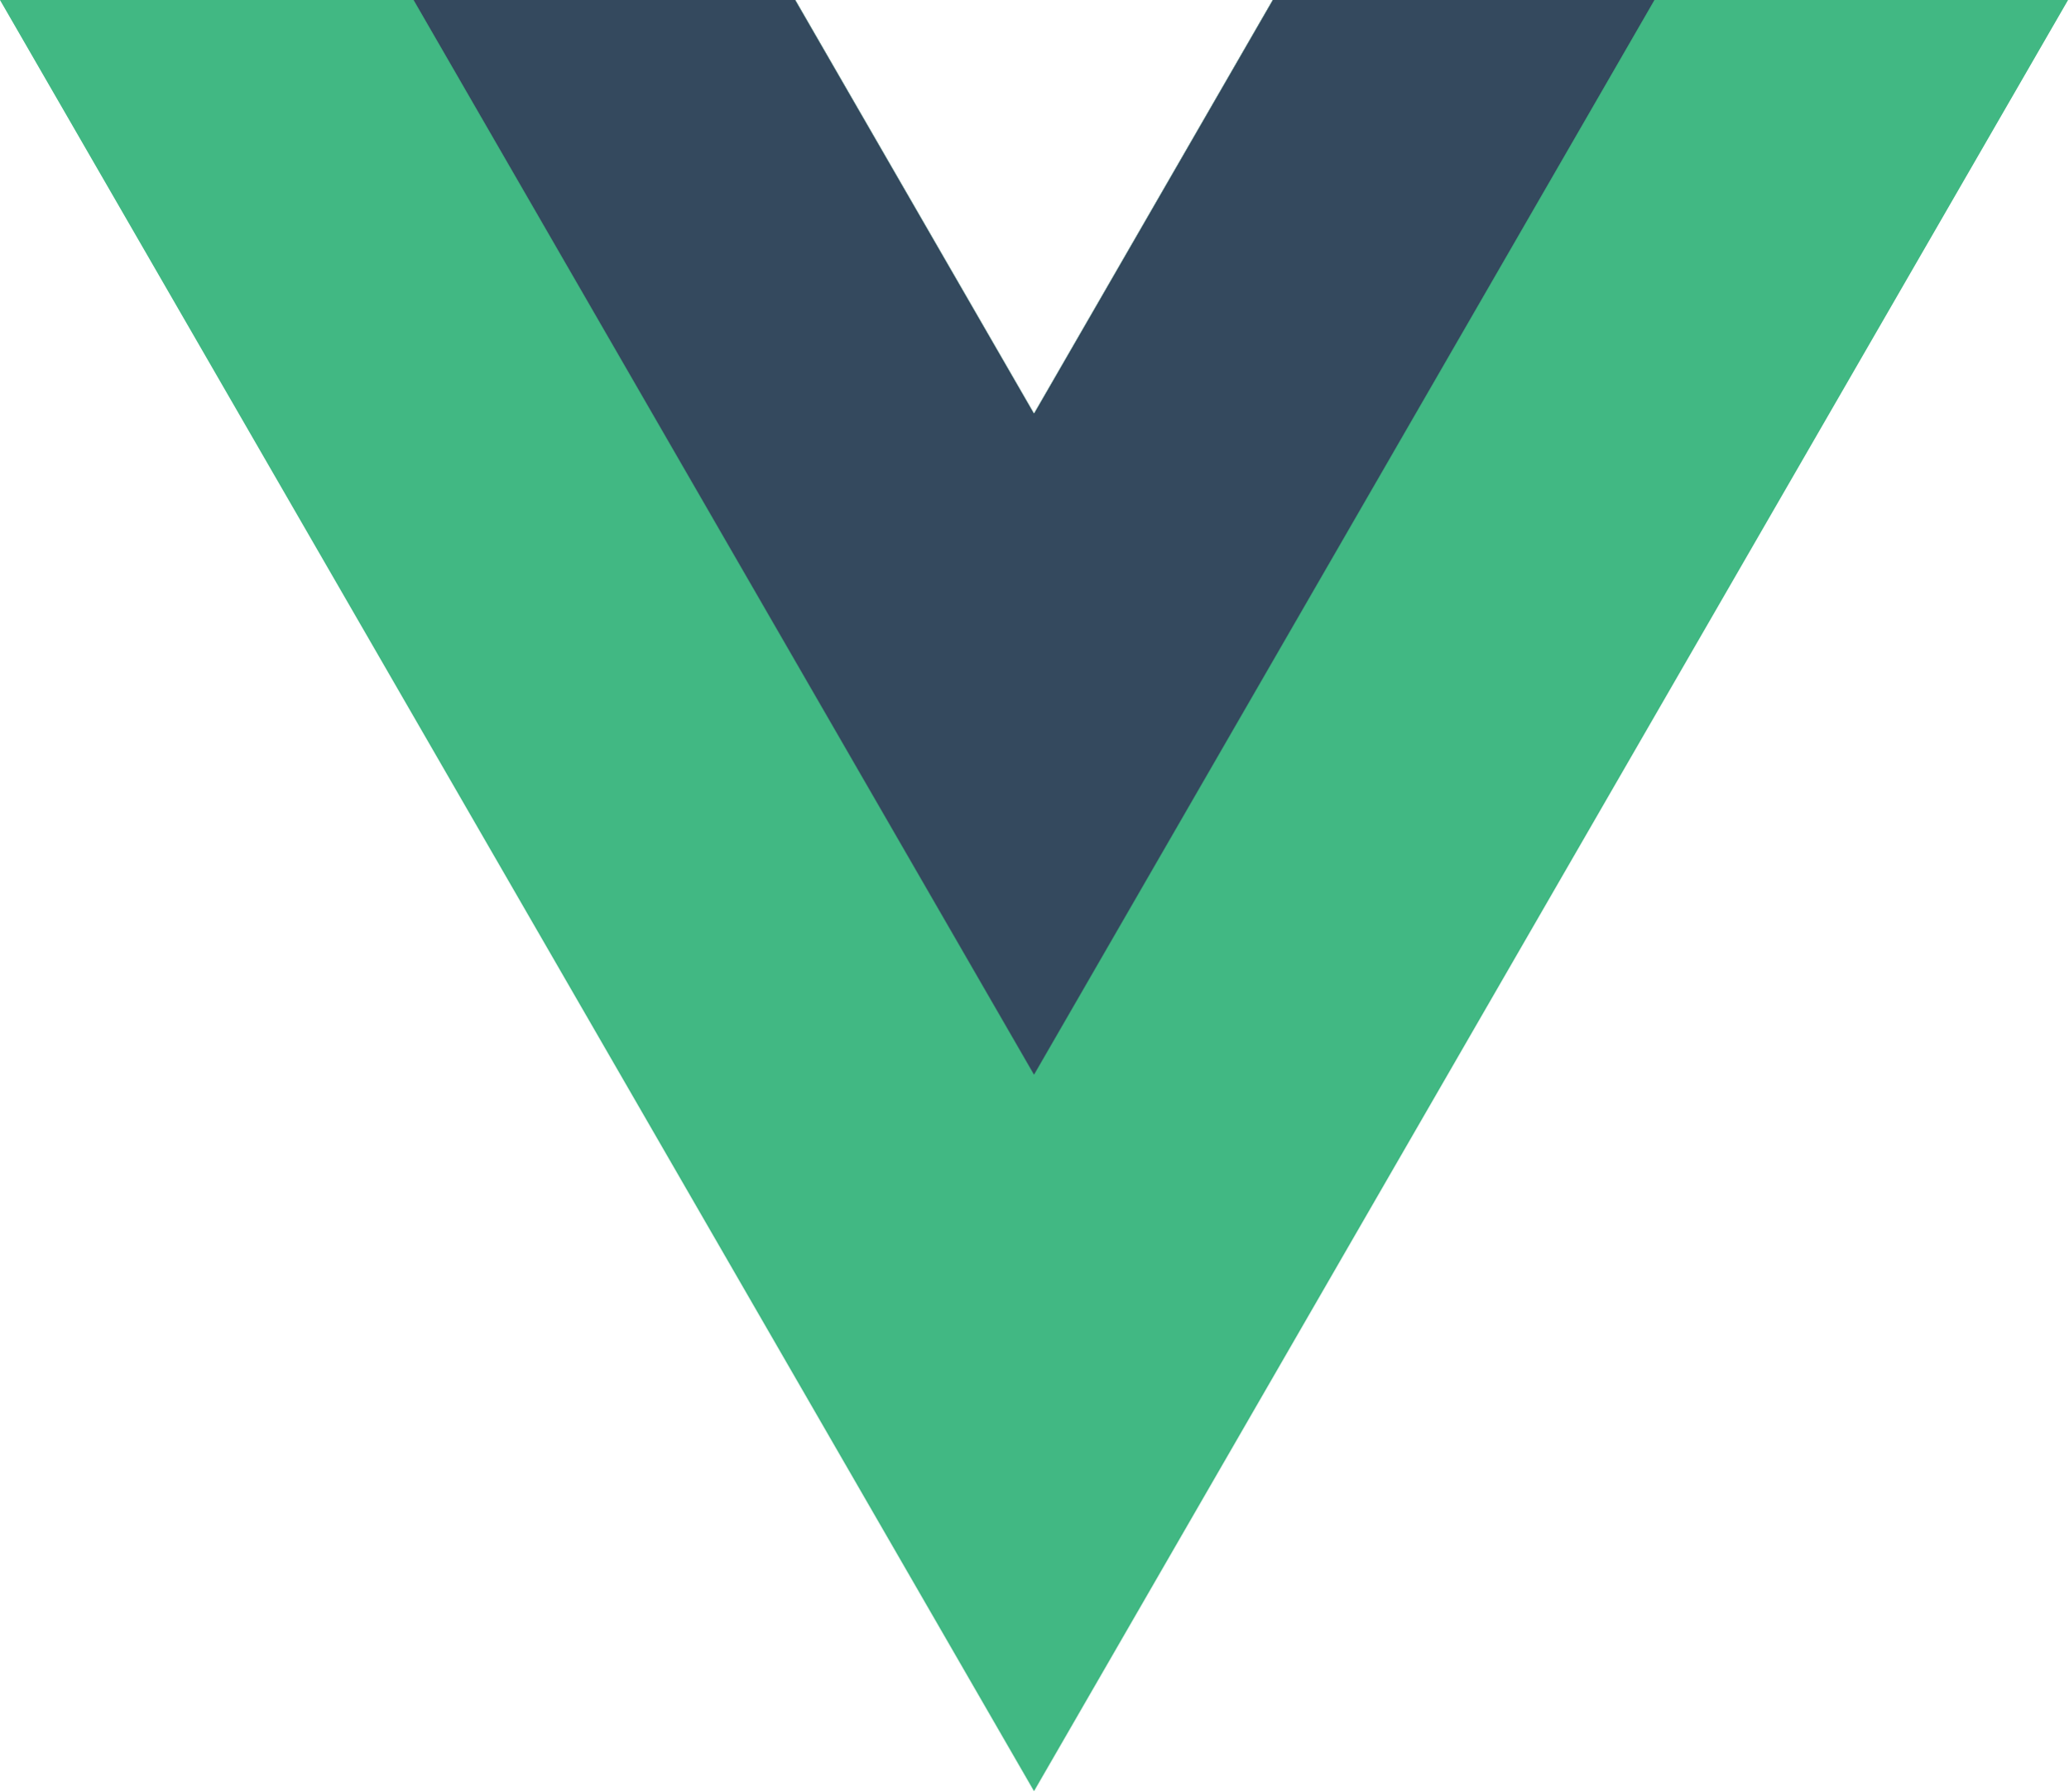
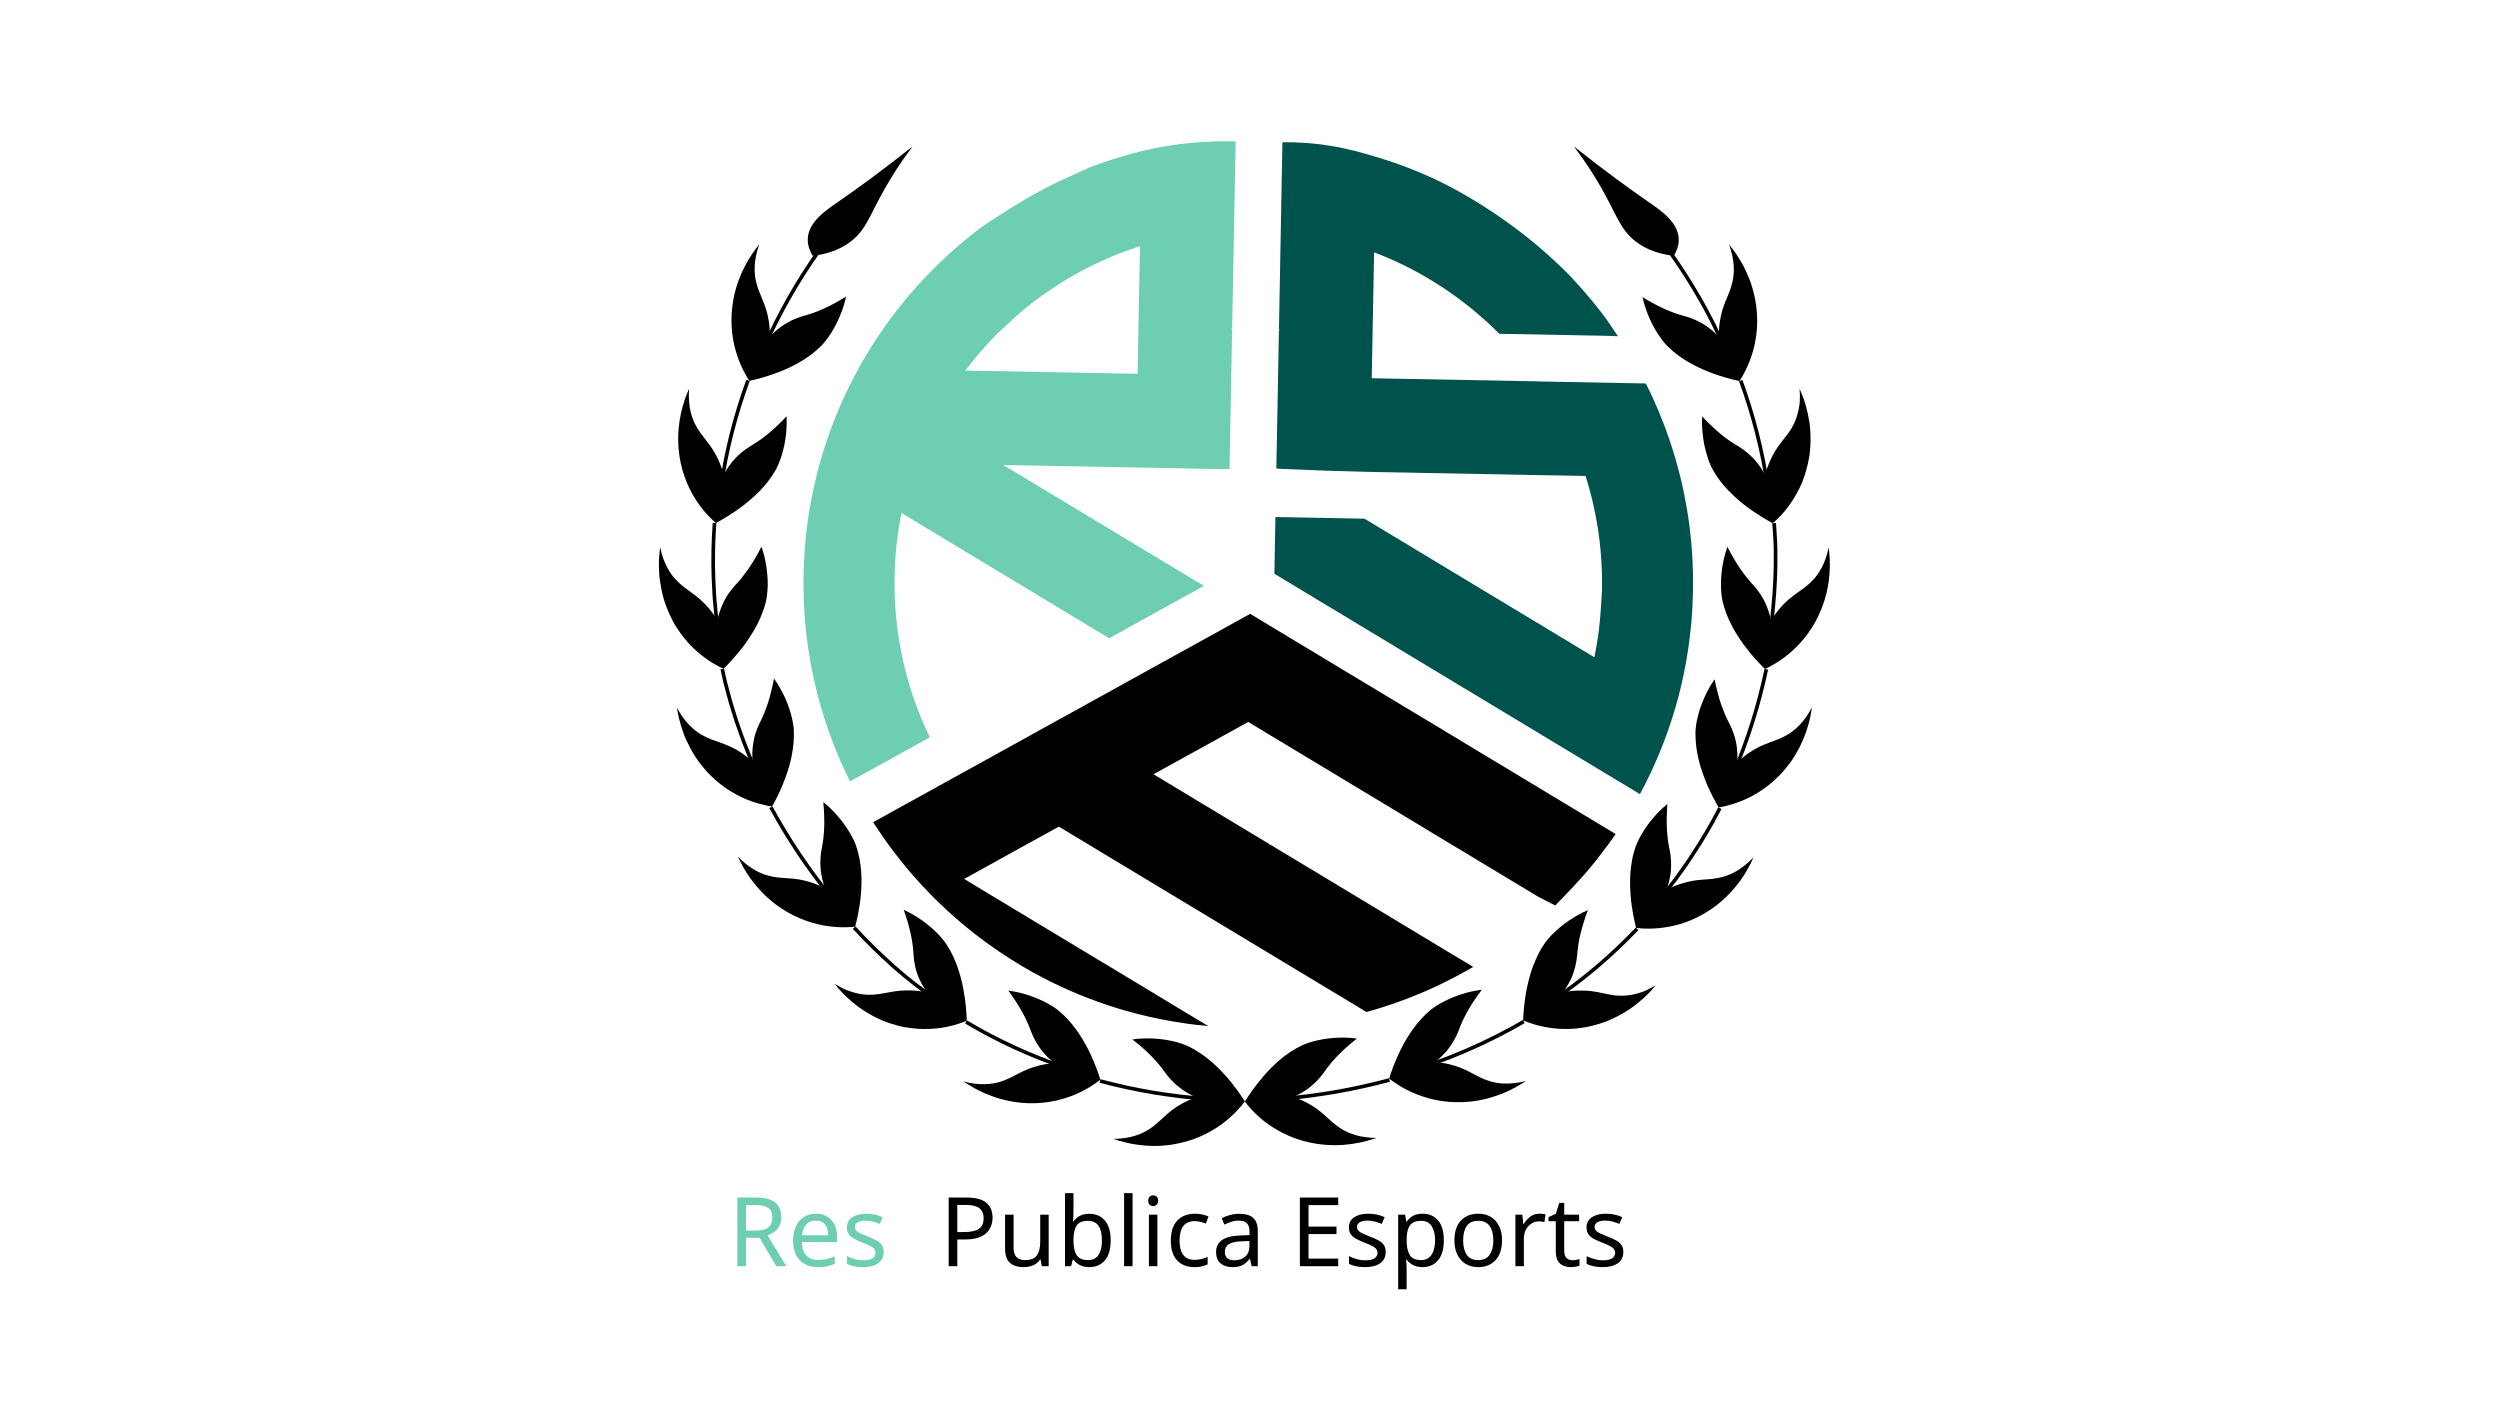
- <svg xmlns="http://www.w3.org/2000/svg" viewBox="0 0 261.76 226.69">
-   <path d="M161.096.001l-30.225 52.351L100.647.001H-.005l130.877 226.688L261.749.001z" fill="#41b883" />
-   <path d="M161.096.001l-30.225 52.351L100.647.001H52.346l78.526 136.01L209.398.001z" fill="#34495e" />
+ <svg xmlns="http://www.w3.org/2000/svg" id="Ebene_35" viewBox="0 0 1920 1080">
+   <defs>
+     <style>.cls-1{fill:none;stroke:#000;stroke-miterlimit:10;stroke-width:2.8px;}.cls-2,.cls-3{fill:#6dceb2;}.cls-4{fill:#00524c;}.cls-4,.cls-3,.cls-5{fill-rule:evenodd;}.cls-6{font-family:Austere, Austere;font-size:73.8px;}</style>
+   </defs>
+   <path class="cls-4" d="M1181.91,292.89l-117.81-2.2-10.61-.21,1.35-71.91c.03-1.67,.06-3.34,.09-5.01l.38-19.77c1.58,.59,3.2,1.21,4.77,1.86,5.18,2.06,10.22,4.28,15.21,6.64,5.33,2.57,10.56,5.25,15.69,8.14,5.14,2.87,10.2,5.88,15.1,9.08,1.9,1.24,3.75,2.47,5.62,3.75,5.07,3.44,10.01,7.07,14.8,10.87,2.52,1.94,5,3.95,7.4,6.03,2.79,2.45,5.57,4.9,8.36,7.35,3.13,2.84,6.2,5.81,9.2,8.85l82.54,1.54c2.87,.11,5.74,.21,8.6,.32-2.79-4.13-5.59-8.25-8.38-12.38-.99-1.36-2.46-3.36-4.28-5.73-4.89-6.36-10.01-12.56-15.32-18.57-2.81-3.17-5.66-6.28-8.54-9.33,0,0,0-.01-.01-.01-46.49-47.82-98.37-72-106.05-75.5-1.41-.64-4.12-1.87-7.61-3.35-7.94-3.39-16.08-6.49-24.35-9.3-3.75-1.25-7.57-2.46-11.4-3.6-9.3-2.75-21.27-6.31-35.81-8.63-9.03-1.44-21.23-2.76-35.94-2.53l-.69,35.98-.57,31.96-.08,4.01-.67,35.96-.3,15.76h.02s-.39,20.2-.39,20.2l.93,.02h.02s-.03,.02-.03,.02l-.93,.51-.39,20.77-.28,14.66c-.04,2.04-.07,4.08-.11,6.11l-.55,29.86c-.23,11.58-.45,23.17-.68,34.75,2.04,.12,4.07,.23,6.11,.35,21.75,.98,43.69,1.72,65.81,2.21,2.03,.05,4.06,.09,6.1,.13l23.78,.43c2.03,.04,4.07,.08,6.1,.13l35.96,.67c2.03,.04,4.05,.08,6.08,.12l23.8,.44c2.03,.04,4.07,.08,6.1,.13l13.45,.26,22.52,.4c2.03,.04,4.05,.08,6.08,.11h.02s15.63,.29,15.63,.29c.39,1.33,.81,2.68,1.18,3.99,.73,2.35,1.4,4.71,2.04,7.09h.02c.56,2.06,1.09,4.11,1.57,6.2,.53,2.05,1,4.16,1.45,6.25,.91,4.16,1.73,8.4,2.45,12.63,.29,1.46,.53,2.89,.74,4.39,.9,5.79,1.61,11.66,2.13,17.58,.28,3.29,.52,6.58,.67,9.91,.08,1.39,.14,2.76,.19,4.16,.1,2.57,.18,5.12,.17,7.68,.03,2.5,.03,5-.03,7.5-.78,16.77-2.06,29.44-2.93,35.25-.18,1.23-.5,3.49-1.32,8-.91,5-1.47,8.58-1.7,8.55,0,0-.02,0-.02-.01l-12.85-7.73-35.55-21.46h-.03s-4.8-2.87-4.8-2.87l-.04-.03h.05s-12.79-7.69-12.79-7.69l-.46-.29-17.53-10.54-8.88-5.37-8.91-5.36-13.04-7.88c-1.59-.95-3.17-1.9-4.76-2.86l-17.76-10.71-17.8-10.73-17.78-10.72-3.53-2.11-28.86-.54-3.55-.07-35.96-.67-.67,35.96-.13,7.63,17.74,10.7h.02s17.8,10.75,17.8,10.75l12.99,7.82c1.59,.96,3.19,1.91,4.78,2.87h.02s17.78,10.73,17.78,10.73l17.76,10.71h.02s17.8,10.75,17.8,10.75l3.39,2.06,.26,.16,14.11,8.49,17.8,10.73,17.76,10.71h.03s11.67,7.04,11.67,7.04h.05s.02,.02,.02,.02c2.02,1.22,4.04,2.45,6.06,3.67l17.74,10.7h.02s17.8,10.75,17.8,10.75l7.34,4.44,10.42,6.27h.02s2.15,1.3,2.15,1.3l.04,.02,15.59,9.41h.02s17.75,10.69,17.75,10.69h.02s13.96,8.43,13.96,8.43c1.38-2.56,2.72-5.12,4.02-7.65,2.44-4.8,4.74-9.66,6.93-14.55,.8-1.73,1.55-3.46,2.29-5.2,.76-1.75,1.5-3.52,2.22-5.3,4.07-9.93,7.67-20.07,10.79-30.43,.45-1.44,.88-2.88,1.27-4.27,.58-2,1.12-3.95,1.65-5.96h.03c2.23-8.41,4.18-16.94,5.79-25.6,.33-1.77,.66-3.6,.96-5.38h-.02s0-.03,.01-.03c.86-5,1.58-9.95,2.19-15.03l.02-.04c.65-5.11,1.16-10.22,1.61-15.39,.22-2.95,.42-5.89,.55-8.87,.21-3.96,.35-7.94,.42-11.93,.05-2.14,.07-4.22,.06-6.31-.02-.01,0-.03,0-.03v-.02c.03-2.97-.01-5.86-.09-8.81-.11-5.05-.34-10.09-.69-15.1h-.02c-.37-5.36-.84-10.64-1.46-15.89v-.03c-.18-1.69-.38-3.33-.62-5-1.09-8.39-2.5-16.67-4.18-24.87v-.02c-.54-2.55-1.11-5.07-1.67-7.62-.28-1.2-.57-2.39-.87-3.6-2.62-10.79-5.78-21.41-9.4-31.8-.5-1.48-1.04-2.93-1.58-4.38-.39-1.16-.85-2.34-1.27-3.49-2.85-7.57-5.95-14.98-9.31-22.25-.52-1.13-1.06-2.27-1.59-3.39-1.15-2.39-2.31-4.78-3.49-7.13-27.37-.52-54.74-1.04-82.11-1.55Z" />
+   <path class="cls-5" d="M1226.99,632.21l-17.82-10.72-3.66-2.22-3.69-2.21-10.44-6.29-10.61-6.41-7.19-4.33-17.75-10.7-15.61-9.39c-.75-.45-1.5-.89-2.25-1.34l-17.73-10.72-17.8-10.73-17.79-10.71-6.06-3.63-11.75-7.07-17.75-10.7-17.82-10.72-14.31-8.63c-1.16-.7-2.31-1.41-3.47-2.11l-17.81-10.7-17.77-10.72-17.8-10.73h-.03s-.12,.06-.12,.06l-18.01,10-18.2,10.05-18.16,10.03c-1.19,.65-2.37,1.3-3.56,1.96l-14.63,8.09-18.18,10.04-18.16,10.06h-.03s-11.92,6.61-11.92,6.61h-.05s-6.19,3.44-6.19,3.44l-18.18,10.04h-.05s-18.11,10.01-18.11,10.01c0,.01-.02,.03-.03,.04l-18.14,10.05c-.74,.41-1.48,.81-2.21,1.22h-.05s-15.91,8.82-15.91,8.82l-.04,.02-18.13,10.01h-.03s-.1,.05-.1,.05l-9.93,5.52h-.02s-8.09,4.47-8.09,4.47l-.06,.03-10.6,5.87-.06,.03-7.46,4.13h-.05s-18.13,10.02-18.13,10.02h-.02s-16.89,9.35-16.89,9.35v.02c.51,.78,1.01,1.58,1.54,2.37v.02c2.06,3.16,4.18,6.27,6.34,9.39,2.7,3.87,5.5,7.69,8.38,11.44l.02,.04h.02c1.55,2.07,3.14,4.1,4.8,6.15,5.16,6.5,10.58,12.8,16.22,18.89h-.02c2.74,2.94,5.51,5.83,8.3,8.67,0,.01,0,.02,0,.03,1.98,1.92,3.92,3.87,5.92,5.77h.03c7.17,6.9,14.59,13.42,22.35,19.67h-.02c1.08,.87,2.16,1.72,3.24,2.58,0,0,.03,0,.02,.04,3.22,2.49,6.47,4.97,9.79,7.41,.01,0,.02,0,.03,0,6.29,4.56,12.76,8.96,19.39,13.12h-.02c5.28,3.35,10.65,6.53,16.14,9.59,0,0,.02-.01,.03,0,4.33,2.39,8.68,4.71,13.12,6.92,0,0,.02-.01,.04,.03,2.66,1.35,5.39,2.63,8.09,3.9,4.74,2.21,9.55,4.32,14.42,6.32,9.59,3.92,19.42,7.46,29.43,10.54h-.02c2.09,.65,4.2,1.25,6.31,1.87h.02c11.71,3.34,23.64,6.07,35.83,8.17,3.62,.64,7.27,1.21,10.95,1.72,5.56,.77,11.07,1.4,16.67,1.9v-.02s-9.61-5.76-9.61-5.76h-.02s-.01,0-.01,0h-.02s-17.73-10.7-17.73-10.7l-17.79-10.77h-.03s-9.83-5.94-9.83-5.94h-.02s-.01,0-.01,0l-7.88-4.75v-.02s-17.81-10.73-17.81-10.73l-17.8-10.68-17.77-10.72v-.02s-.34-.2-.34-.2h-.03s-5.9-3.59-5.9-3.59l-.85-.5-10.66-6.4-17.75-10.7-.04-.03v-.02s-17.77-10.67-17.77-10.67l-8.62-5.23v-.02c-3.08-1.84-6.14-3.68-9.2-5.53h.02s18.16-10.04,18.16-10.04v.02s.05-.02,.05-.02v-.02s18.11-10.03,18.11-10.03c12.13-6.69,24.27-13.39,36.4-20.08h.02s9.43,5.7,9.43,5.7l8.33,5.01v.02s.85,.53,.85,.53h.03s.02,0,.02,0h.03s16.85,10.17,16.85,10.17v.02s17.79,10.69,17.79,10.69v.02s17.8,10.71,17.8,10.71v.02s9.14,5.51,9.14,5.51c.03,.01,.05,.03,.08,.04l8.57,5.14v.02s17.77,10.7,17.77,10.7h.02s17.79,10.75,17.79,10.75l15.84,9.53s.02-.01,.05,0c.64,.39,1.27,.78,1.91,1.17v.02c5.93,3.57,11.85,7.14,17.77,10.7l17.79,10.71v.03s17.8,10.7,17.8,10.7l7.9,4.77h.03s9.83,5.94,9.83,5.94h.02s17.8,10.72,17.8,10.72l.02,.04,4.99,2.99c10.58-2.93,20.97-6.33,31.09-10.22,4.37-1.68,8.66-3.39,12.92-5.23,2.04-.9,4.07-1.79,6.11-2.69l.04-.02c5.83-2.64,11.57-5.44,17.23-8.45v.02c4.92-2.55,9.78-5.24,14.54-8.04v-.02s-14.22-8.55-14.22-8.55v.03c-11.87-7.16-23.73-14.32-35.58-21.48l-17.8-10.73-3.38-2.05h-.02s-14.38-8.66-14.38-8.66l-8.61-5.21-9.19-5.53-17.75-10.7-17.82-10.72-16.86-10.18-.93-.02v-.03s.01-.14,.01-.14v-.35s-17.81-10.73-17.81-10.73l-17.75-10.7h-.02s-3.39-2.06-3.39-2.06l-.24-.14-14.15-8.5v-.02s-7.34-4.43-7.34-4.43l-10.45-6.31-17.8-10.73,18.2-10.05c5.31-2.93,10.61-5.86,15.92-8.79l2.23-1.23,18.2-10.05c6.05-3.35,12.11-6.71,18.16-10.06l17.8,10.73,17.79,10.71,2.16,1.33h.03s.01,.03,.01,.03h.03s.03,.02,.03,.02l15.53,9.35v.02s17.79,10.69,17.79,10.69v.02s17.8,10.71,17.8,10.71l10.39,6.26,.04,.03h-.02s.02,.05,.02,.05l.04-.02h.03c8.35,5.04,16.71,10.07,25.06,15.11l17.75,10.74v.02s17.81,10.73,17.81,10.73l.88,.51,.04,.03h.05c3.67,2.2,7.34,4.41,11,6.62l5.79,3.54h.02s17.8,10.72,17.8,10.72l17.79,10.71,9.14,5.53h.03c4.39,2.26,8.79,4.51,13.18,6.76,2.05-2.14,4.11-4.27,6.16-6.41,2.37-2.43,10.88-11.11,18.21-19.74,2.61-3.07,5.19-6.18,7.69-9.35,.7-.89,1.14-1.49,4.43-5.82,1.32-1.73,3.3-4.34,4.57-6.01h.02c1.79-2.51,3.57-4.98,5.28-7.52-4.59-2.78-9.18-5.56-13.77-8.34Zm-467.76,.1h-.03s.02-.02,.02-.02v.02Zm214.22,88.43h.02s0,.02,0,.02v-.02Zm3.32-176.29v-.02s0-.01,0-.01v.03Z" />
+   <path class="cls-3" d="M876.87,116.03c-4.42,1.07-8.71,2.22-12.88,3.45h-.03c-7.87,2.26-15.64,4.8-23.28,7.62h-.03c-1.29,.49-2.57,.95-3.86,1.45-8.13,3.72-16.26,7.43-24.39,11.15-10.98,5.35-19.84,10.3-26.32,14.11-6.24,3.67-11.44,6.98-15.18,9.36-6.99,4.44-12.83,8.34-17.19,11.32-.52,.38-1.04,.77-1.57,1.17-.52,.4-1.03,.79-1.54,1.2-.08,.05-.14,.08-.22,.15-6.5,4.99-12.77,10.19-18.86,15.63l-.04,.02c-3.32,2.97-6.59,5.99-9.8,9.08-3.51,3.37-6.96,6.84-10.3,10.36-5.12,5.34-10.04,10.84-14.75,16.52-.63,.72-1.24,1.47-1.83,2.2-4.5,5.43-8.8,10.99-12.93,16.7-2.37,3.28-4.71,6.62-6.97,10-.56,.85-1.13,1.7-1.69,2.55-4.95,7.46-9.58,15.14-13.9,23.01-.52,.91-1,1.85-1.53,2.76-.45,.85-.9,1.7-1.34,2.55-5.09,9.64-9.76,19.56-13.92,29.74-.09,.18-.16,.39-.26,.6-.35,.84-.67,1.67-1.02,2.51-4.3,10.82-8.07,21.92-11.28,33.25-.18,.56-.32,1.12-.48,1.67-1.11,3.96-2.12,7.97-3.07,11.98-1.74,7.3-3.25,14.72-4.53,22.18-.16,.98-.31,1.98-.51,2.98-.69,4.37-1.29,8.75-1.84,13.18-.26,2.3-.52,4.63-.76,6.98-.42,4.23-.76,8.49-1.02,12.76-.16,2.2-.26,4.41-.37,6.65-.15,2.81-.21,5.68-.26,8.51-.09,4.72-.1,9.39,.03,14.07,.03,2.25,.11,4.5,.18,6.73,.2,4.42,.46,8.79,.84,13.14h-.02s.07,1.02,.07,1.02c.51,6.2,1.2,12.37,2.04,18.49,.16,1.12,.31,2.26,.48,3.41,1.16,7.81,2.61,15.56,4.27,23.2v.02c.77,3.52,1.6,6.98,2.48,10.48,.2,.81,.43,1.6,.63,2.41,2.9,11.11,6.35,21.99,10.31,32.62l1.35,3.57c.31,.8,.6,1.58,.93,2.37v.02c3.4,8.62,7.13,17.09,11.21,25.39,.3,.59,.62,1.22,.92,1.81l17.19-9.53h.03s18.17-10.03,18.17-10.03h.03s15.91-8.81,15.91-8.81l2.25-1.25h.03s7.66-4.25,7.66-4.25c-4.8-9.87-9.01-20.07-12.59-30.55-.36-.99-.71-2.01-1-3.04-1.06-3.14-2.04-6.32-2.96-9.51v-.02c-2.21-7.74-4.12-15.59-5.62-23.59-.24-.97-.43-1.95-.56-2.93-.46-2.81-.92-5.63-1.37-8.44-.04-.03-.02-.04-.03-.06-.65-4.15-1.16-8.29-1.58-12.48-.42-4.03-.75-8.09-.97-12.15-.11-1.86-.19-3.76-.25-5.64-.19-5.02-.25-10.07-.15-15.16,.07-3.25,.18-6.47,.36-9.65,.09-1.83,.21-3.68,.35-5.51,.27-3.96,.64-7.83,1.11-11.71,.72-6.23,1.65-12.41,2.83-18.46v-.07s0-.06,0-.08c.21-1.09,.41-2.14,.63-3.21l17.24,10.39,17.8,10.73,17.77,10.72,4.76,2.85,13.04,7.88,17.79,10.71,17.8,10.73,12.99,7.83c1.59,.96,3.19,1.93,4.78,2.89l17.8,10.73,17.77,10.72,36.37-20.1c1.63-.9,3.27-1.8,4.9-2.71l31.47-17.39-17.79-10.71-13.06-7.87-4.74-2.86-17.77-10.72-17.8-10.73-17.77-10.72-3.54-2.12-14.26-8.61-17.79-10.71-17.8-10.73-11.77-7.1,23.81,.45c2.03,.04,4.07,.07,6.1,.11l35.97,.68c2.02,.04,4.03,.07,6.05,.11l23.79,.46,6.13,.1,35.95,.7c2.03,.04,4.07,.07,6.1,.11l23.77,.44c2.01-.03,4.03-.06,6.04-.09,.04-1.1,.08-2.21,.12-3.31,.2-10.82,.41-21.63,.61-32.45l.57-29.84c.03-2.04,.06-4.08,.1-6.12l.68-35.4-.96-.57h.97s.66-35.96,.66-35.96l.68-35.97c.03-1.42,.05-2.84,.08-4.25l.59-31.71,.68-35.97c-21.52-.61-45.95,1.12-72.08,7.42Zm-1.38,73.35l-1.84,97.71c-3.54-.07-7.09-.13-10.63-.2l-14.75-.27c-3.53-.07-7.05-.13-10.58-.2l-96.29-1.82c5.01-6.71,10.38-13.16,16.01-19.37,2.88-3.18,5.83-6.3,8.86-9.32l.03-.04c5.6-5.15,11.2-10.31,16.8-15.46,.38-.34,.8-.66,1.19-.98,5.97-5.02,12.17-9.77,18.55-14.24h.02c4.29-3.03,8.65-5.9,13.11-8.66,1.32-.8,2.64-1.6,3.96-2.4,6.26-3.76,12.71-7.24,19.3-10.45,0,0,.02-.01,0-.03,2.35-1.15,4.71-2.26,7.09-3.34,0,0,3.65-1.66,7.19-3.15,8.91-3.75,20.1-7.5,21.98-8.13,0,.12,0,.23,0,.35Z" />
+   <text class="cls-6" transform="translate(559.12 972.42)">
+     <tspan class="cls-2" x="0" y="0">Res</tspan>
+     <tspan x="143.1" y="0" xml:space="preserve"> Publica Esports</tspan>
+   </text>
+   <g>
+     <g>
+       <g>
+         <path d="M1347.95,229.65c-1.01-4.87-2.29-9.48-3.81-13.73-1.59-4.21-3.35-8.1-5.16-11.63-1.9-3.48-3.83-6.62-5.69-9.38-1.87-2.75-3.75-5.09-5.37-7.07,1.1,3.03,1.95,5.84,2.51,8.51,.55,2.68,.87,5.16,1.04,7.45,.35,4.56-.08,8.44-.7,11.55-1.16,5.78-3.14,10.21-5.19,15.09-1,2.43-1.98,4.95-2.82,7.75-.42,1.4-.8,2.87-1.13,4.43-.32,1.56-.61,3.22-.89,5.02-.68,4.64-.73,8.47-.65,11.04-1.38-1.45-3.14-3.17-5.29-4.98-1.07-.9-2.25-1.83-3.52-2.75-1.29-.91-2.72-1.79-4.22-2.66-3.31-1.89-6.33-3.2-8.84-4.12-2.51-.93-4.59-1.42-5.91-1.79-1.87-.51-3.92-1.15-6.13-1.94-2.21-.8-4.59-1.77-7.2-2.89-2.59-1.13-5.34-2.47-8.23-4.04-2.96-1.53-6.05-3.3-9.3-5.33,.6,2.85,1.63,6.67,3.24,11.04,1.17,3.3,2.56,6.3,3.95,9.1,1.36,2.81,2.82,5.35,4.3,7.61,2.87,4.57,5.72,8.08,8.05,10.28,9.26,9.21,20.73,15.1,30.99,19.24,5.11,2.06,9.99,3.62,14.17,4.78,2.1,.57,3.97,1.07,5.6,1.48,1.64,.41,3.04,.72,4.15,.96,1.34-2.1,3.25-5.12,5.02-8.89,1.81-3.78,3.69-8.39,5.28-13.78,3.11-10.73,4.73-24.56,1.75-40.34Z" />
+         <path class="cls-1" d="M1282.68,193.78c8.15,11.45,15.73,23.28,22.69,35.46l2.59,4.58c.87,1.52,1.73,3.05,2.53,4.61l4.89,9.31,4.6,9.45c1.57,3.13,2.97,6.34,4.38,9.54" />
+       </g>
+       <g>
+         <path d="M1390.24,344.38c.34-4.98,.31-9.78,.02-14.31-.11-2.27-.42-4.45-.77-6.54-.34-2.1-.73-4.13-1.16-6.07-.87-3.88-1.79-7.46-2.9-10.6-1.14-3.14-2.29-5.89-3.35-8.24,.27,3.21,.32,6.16,.19,8.87-.04,1.35-.19,2.66-.38,3.91-.18,1.25-.39,2.44-.63,3.57-.96,4.52-2.35,8.13-3.74,10.96-1.31,2.63-2.67,4.86-4.26,6.99-1.56,2.12-3.19,4.11-4.8,6.19-3.24,4.15-6.46,8.67-9.21,15.27-1.92,4.29-3.07,7.98-3.71,10.47-1.83-3.54-4.7-8.59-9.71-13.52-5.38-5.42-10.2-8.25-12.53-9.66-3.36-1.97-7.31-4.6-11.64-8.18-1.08-.89-2.18-1.85-3.31-2.86-1.12-1.02-2.29-2.09-3.53-3.21-2.45-2.26-4.98-4.78-7.56-7.6-.17,2.9-.24,6.87,.24,11.48,.28,3.48,.67,6.77,1.29,9.82,.3,1.52,.65,2.99,1.02,4.39,.39,1.4,.77,2.75,1.14,4.04,1.46,5.16,3.31,9.28,4.95,12.01,.88,1.4,1.73,2.77,2.57,4.12,.87,1.34,1.78,2.63,2.74,3.89,1.91,2.51,3.98,4.87,6.14,7.09,1.06,1.11,2.23,2.17,3.27,3.22,1.06,1.05,2.14,2.06,3.23,3.04,2.18,1.96,4.4,3.77,6.6,5.46,2.2,1.68,4.38,3.23,6.48,4.64,2.09,1.41,4.13,2.67,5.9,3.81,3.6,2.27,6.65,3.96,8.65,5.03,1.89-1.65,4.46-4.03,7.34-7.18,2.85-3.15,5.79-7.06,8.76-11.81,1.47-2.38,2.93-4.96,4.32-7.76,.7-1.4,1.38-2.85,2.03-4.36,.61-1.5,1.17-3.04,1.72-4.65,1.08-3.2,2.05-6.62,2.85-10.24,.78-3.62,1.51-7.47,1.71-11.45Z" />
+         <path class="cls-1" d="M1336.89,292.3c9.61,26.4,16.64,53.71,20.69,81.41" />
+       </g>
+       <g>
+         <path d="M1399.16,466.86c3.62-9.32,5.32-18.36,5.91-26.33,.58-7.98,.05-14.89-.68-20.09-1.26,6.45-3.24,11.57-5.41,15.66-2.17,4.09-4.56,7.15-6.72,9.48-4.04,4.3-8.16,6.99-12.44,10.04-2.14,1.52-4.29,3.14-6.48,5.07-2.22,1.92-4.48,4.16-6.77,6.93-3.04,3.57-5.08,6.79-6.43,8.99-.75-3.92-2.24-9.59-5.48-15.73-3.56-6.73-7.49-10.83-9.34-12.85-1.29-1.42-2.68-3.05-4.16-4.9-1.46-1.85-2.99-3.92-4.58-6.24-3.16-4.63-6.51-10.26-9.96-16.92-.93,2.67-2.11,6.36-3.04,10.85-2.81,13.42-2.01,25.12-.55,31.32,3.06,12.75,9.52,23.86,16.03,32.83,3.32,4.48,6.53,8.38,9.45,11.58,2.92,3.2,5.37,5.66,7,7.25,2.28-1.07,5.39-2.64,8.94-4.88,3.56-2.24,7.67-5.13,11.8-8.87,8.33-7.43,17.13-18.23,22.92-33.18Z" />
+         <path class="cls-1" d="M1362.54,401.76c.43,7.01,1.05,14.01,1.09,21.04,.12,7.02,.01,14.04-.28,21.04-.3,7.01-.73,14-1.41,20.98-.28,3.49-.73,6.97-1.08,10.45-.46,3.47-.84,6.95-1.37,10.41" />
+       </g>
+       <g>
+         <path d="M1374.43,586.29c2.97-4.03,5.38-8.14,7.51-12.13,2.03-4.02,3.67-7.96,5.04-11.68,1.27-3.75,2.26-7.29,3.03-10.52,.74-3.24,1.19-6.18,1.54-8.72-1.48,2.85-2.98,5.37-4.55,7.59-1.59,2.21-3.2,4.13-4.77,5.8-3.12,3.35-6.25,5.66-8.95,7.32-5,3.08-9.66,4.61-14.61,6.43-4.95,1.82-9.95,4.01-15.93,8.12-3.85,2.66-6.62,5.25-8.54,7.01,.19-1.97,.24-4.44,.08-7.26-.17-2.82-.49-5.96-1.26-9.35-1.76-7.45-4.37-12.39-5.68-14.85-.89-1.72-1.82-3.66-2.74-5.83-.91-2.17-1.82-4.57-2.77-7.26-.93-2.68-1.8-5.6-2.62-8.8-.88-3.22-1.67-6.7-2.37-10.48-1.68,2.38-3.82,5.74-5.92,9.91-1.64,3.1-2.9,6.17-4.01,9.09-1.13,2.91-2,5.71-2.66,8.33-.72,2.6-1.23,5.02-1.56,7.19-.16,1.09-.28,2.11-.36,3.06-.1,.95-.17,1.81-.2,2.6-.3,13.1,2.9,25.39,6.95,35.8,3.85,10.28,8.61,18.58,10.84,22.48,5.01-.81,13.57-2.8,23.68-7.76,2.48-1.26,5.05-2.71,7.67-4.38,2.62-1.67,5.32-3.54,7.91-5.7,2.62-2.15,5.25-4.54,7.85-7.19,2.51-2.68,5-5.62,7.4-8.85Z" />
+         <path class="cls-1" d="M1356.52,514.01c-5.79,27.5-14.24,54.39-25.28,80.12" />
+       </g>
+       <g>
+         <path d="M1318.36,695.23c3.91-3.11,7.44-6.37,10.59-9.64,3.06-3.33,5.72-6.7,8.06-9.93,.58-.81,1.15-1.61,1.68-2.41,.52-.81,1.01-1.6,1.49-2.39,.95-1.57,1.83-3.1,2.63-4.57,1.59-2.94,2.96-5.6,3.92-8-2.12,2.41-4.4,4.37-6.5,6.1-2.13,1.72-4.18,3.15-6.14,4.35-3.94,2.38-7.63,3.73-10.66,4.62-2.83,.81-5.47,1.26-8.05,1.57-2.57,.31-5.17,.43-7.78,.64-2.62,.2-5.31,.47-8.19,.99-2.89,.5-5.88,1.33-9.36,2.45-4.45,1.48-7.9,3.15-10.15,4.37,.68-1.88,1.43-4.23,2.08-6.96,.65-2.73,1.21-5.84,1.36-9.34,.37-7.63-.76-13.08-1.37-15.81-.79-3.8-1.46-8.46-1.72-14.04-.19-2.83-.27-5.89-.21-9.18,.03-1.65,.12-3.34,.2-5.12,.06-1.79,.16-3.64,.31-5.55-1.11,.92-2.4,2.04-3.78,3.37-1.4,1.32-2.98,2.79-4.55,4.5-4.64,5.15-8.44,10.16-11.07,14.85-2.82,4.56-4.6,8.69-5.52,11.73-1.04,3.08-1.8,6.19-2.34,9.32-.27,1.56-.48,3.14-.66,4.69-.21,1.53-.37,3.07-.48,4.59-.47,6.1-.19,12.17,.18,17.6,.86,10.96,3.15,20.3,4.19,24.64,5.08,.65,13.78,1.08,24.88-.88,11.05-1.97,24.12-6.75,36.95-16.54Z" />
+         <path class="cls-1" d="M1320.85,620.65c-6.39,12.51-13.57,24.61-21.29,36.31-3.78,5.91-7.94,11.56-11.99,17.27-4.29,5.54-8.42,11.2-12.97,16.53" />
+       </g>
+       <g>
+         <path d="M1233.98,784.29c9.26-3.79,17.23-8.53,23.39-13.6,3.1-2.51,5.93-4.91,8.26-7.31,2.32-2.41,4.3-4.67,5.95-6.65-2.77,1.66-5.41,3.01-7.9,4.1-.62,.27-1.24,.53-1.84,.77-.62,.22-1.23,.43-1.83,.63-1.2,.39-2.36,.73-3.49,1.01-4.49,1.14-8.34,1.49-11.5,1.49-1.47,0-2.85-.06-4.21-.2-1.37-.15-2.69-.35-3.99-.58-2.59-.46-5.08-1.04-7.65-1.57-2.57-.53-5.22-1.02-8.11-1.32-1.45-.15-2.95-.24-4.55-.29-1.62-.07-3.33-.08-5.14-.01-4.68,.18-8.45,.82-10.96,1.36,1.18-1.62,2.55-3.67,3.94-6.11,.69-1.22,1.39-2.54,2.06-3.96,.67-1.42,1.33-2.92,1.88-4.59,2.48-7.25,2.86-12.85,3.12-15.56,.35-3.81,.92-8.58,2.23-14.01,1.37-5.38,3.1-11.83,5.88-18.91-2.67,1.12-6.26,2.79-10.17,5.24-2.98,1.78-5.76,3.57-8.2,5.47-2.46,1.88-4.61,3.84-6.62,5.6-1.98,1.8-3.68,3.57-5.1,5.23-1.42,1.66-2.55,3.22-3.46,4.48-3.72,5.3-6.32,11.23-8.55,16.88-2.16,5.73-3.6,11.62-4.76,16.96-1.12,5.39-1.79,10.49-2.2,14.8-.46,4.24-.64,7.73-.72,10,2.31,.97,5.57,2.24,9.65,3.42,4.04,1.11,8.9,2.15,14.49,2.75,11.14,1.2,25.04,.31,40.12-5.51Z" />
+         <path class="cls-1" d="M1257.27,713.37c-19.42,20.3-40.8,38.71-64.04,54.34" />
+       </g>
+       <g>
+         <path d="M1128.41,846.14c4.94-.54,9.63-1.4,14.01-2.49,4.34-1.19,8.37-2.59,12.05-4.06,3.68-1.47,6.94-3.2,9.86-4.78,2.91-1.62,5.47-3.13,7.56-4.64-3.07,.89-6.03,1.32-8.73,1.65-2.71,.31-5.2,.41-7.49,.36-2.28-.02-4.39-.28-6.3-.61-1.91-.33-3.62-.75-5.14-1.2-5.63-1.68-9.86-4.1-14.53-6.59-2.32-1.23-4.74-2.44-7.44-3.53-2.71-1.11-5.69-2.03-9.22-2.91-4.55-1.1-8.36-1.5-10.92-1.66,1.57-1.24,3.45-2.84,5.45-4.81,2-1.98,4.12-4.32,6.11-7.2,4.39-6.25,6.33-11.5,7.29-14.13,1.36-3.64,3.32-7.91,6.09-12.81,1.37-2.49,2.94-5.12,4.78-7.87,.91-1.38,1.9-2.76,2.93-4.23,1.02-1.48,2.1-2.99,3.26-4.53-1.43,.18-3.13,.44-5.01,.82-1.89,.37-4.03,.77-6.28,1.37-6.71,1.86-12.64,4.13-17.41,6.67-4.84,2.4-8.6,4.96-11.02,7.05-5.07,4.15-9.26,9.08-12.93,14.01-1.83,2.48-3.46,5.1-5,7.6-1.54,2.51-2.92,5.04-4.18,7.52-2.5,5-4.52,9.64-6.05,13.67-1.54,4.02-2.61,7.38-3.27,9.57,1.98,1.53,4.78,3.54,8.4,5.72,3.62,2.18,8.05,4.53,13.24,6.51,2.6,1.01,5.39,1.96,8.38,2.81,2.98,.83,6.13,1.48,9.48,2.02,6.71,1.13,14.06,1.35,22.05,.67Z" />
+         <path class="cls-1" d="M1170.25,784.53l-4.56,2.63c-1.52,.88-3.04,1.76-4.6,2.57l-9.3,4.94c-3.11,1.63-6.3,3.11-9.44,4.67-1.58,.76-3.15,1.55-4.73,2.3l-4.8,2.15-4.8,2.15-2.4,1.07-2.43,1-9.72,4-9.83,3.71c-1.63,.64-3.29,1.21-4.94,1.77l-4.97,1.71" />
+       </g>
+       <g>
+         <path d="M1011.33,878.45c9.83,1.48,18.94,1.26,26.72,.14,1.95-.27,3.82-.59,5.6-.93,1.78-.35,3.47-.77,5.06-1.18,3.19-.85,6.02-1.67,8.41-2.57-3.18,.04-6.12-.25-8.79-.61-2.68-.38-5.09-.88-7.29-1.55-4.4-1.31-7.85-2.95-10.56-4.58-5.03-3.07-8.52-6.5-12.41-10.01-3.89-3.55-8.15-7.01-14.56-10.36-4.13-2.12-7.74-3.5-10.18-4.3,1.83-.81,4.05-1.85,6.47-3.29,2.42-1.46,5.05-3.23,7.7-5.49,2.9-2.49,5.15-4.89,6.87-6.95,1.71-2.1,2.91-3.84,3.7-4.96,1.12-1.58,2.42-3.27,3.93-5.1,1.51-1.84,3.23-3.8,5.2-5.82,1.97-2,4.17-4.18,6.66-6.4,1.24-1.11,2.55-2.23,3.94-3.37,1.38-1.17,2.83-2.36,4.35-3.55-1.45-.19-3.17-.37-5.11-.48-1.95-.15-4.13-.25-6.48-.23-14.07,.12-25.41,3.45-31.18,6.24-11.86,5.75-21.22,14.5-28.51,22.82-7.25,8.31-12.39,16.18-14.84,20.05,3.01,4,8.76,10.85,17.89,17.37,9.1,6.51,21.62,12.7,37.4,15.13Z" />
+         <path class="cls-1" d="M1067.13,829.41c-27.13,7.33-54.88,12.19-82.79,14.43" />
+       </g>
+     </g>
+     <g>
+       <g>
+         <path d="M563.31,229.56c1.87-9.8,5.21-18.34,8.87-25.35,3.67-7.03,7.68-12.54,10.95-16.49-4.4,12.09-3.96,21.29-2.72,27.5,1.14,5.75,3.27,10.24,5.25,15.07,.99,2.41,2,4.94,2.84,7.73,.83,2.79,1.56,5.89,2.07,9.46,.62,4.6,.74,8.47,.67,11.03,1.37-1.46,3.1-3.2,5.25-5.01,2.19-1.79,4.72-3.69,7.74-5.43,6.58-3.83,12.11-5.22,14.73-5.97,7.46-2.07,17.81-6.2,30.85-14.34-.63,2.83-1.6,6.68-3.21,11.06-4.78,13.1-11.66,22.61-16.21,27.11-9.34,9.22-20.71,15.19-31,19.33-5.17,2.05-10,3.63-14.14,4.81-4.16,1.17-7.56,1.96-9.78,2.44-1.37-2.11-3.17-5.09-5-8.88-.92-1.9-1.86-4-2.78-6.3-.91-2.3-1.74-4.79-2.53-7.47-3.12-10.72-4.82-24.55-1.84-40.29Z" />
+         <path class="cls-1" d="M628.41,193.45c-16.23,22.94-30.08,47.5-41.46,73.09" />
+       </g>
+       <g>
+         <path d="M521.12,344.2c-.34-4.98-.39-9.8,.02-14.29,.18-2.25,.43-4.44,.73-6.55,.34-2.1,.73-4.12,1.15-6.07,.82-3.9,1.89-7.42,2.97-10.57,.54-1.57,1.08-3.06,1.63-4.44,.56-1.37,1.12-2.64,1.65-3.81-.14,1.6-.22,3.14-.25,4.61-.01,1.48,.04,2.91,.12,4.27,.17,2.72,.49,5.2,.94,7.45,.96,4.52,2.35,8.13,3.75,10.96,2.65,5.27,5.87,9.04,9.04,13.18,3.24,4.15,6.44,8.67,9.29,15.29,1.9,4.29,2.93,7.96,3.59,10.45,.89-1.78,2.17-3.9,3.75-6.22,.8-1.16,1.68-2.36,2.66-3.59,1-1.22,2.13-2.46,3.34-3.7,5.29-5.44,10.29-8.22,12.62-9.63,6.61-3.97,15.54-10.62,25.98-21.89,.19,2.91,.15,6.85-.19,11.51-1.19,13.86-5.26,24.76-8.48,30.26-6.55,11.28-15.79,20.04-24.63,26.79-4.34,3.37-8.63,6.2-12.3,8.46-3.62,2.27-6.69,3.95-8.71,5.02-1.88-1.65-4.43-4.02-7.28-7.18-2.78-3.14-5.85-7.07-8.85-11.83-5.83-9.48-11.28-22.42-12.55-38.46Z" />
+         <path class="cls-1" d="M574.48,292.15c-9.64,26.4-16.67,53.71-20.69,81.42" />
+       </g>
+       <g>
+         <path d="M512,466.52c-.89-2.35-1.75-4.68-2.39-6.98-.62-2.3-1.15-4.57-1.6-6.79-.88-4.44-1.53-8.7-1.79-12.68-.22-3.98-.22-7.68-.09-11.02,.18-3.34,.54-6.32,.9-8.87,.64,3.17,1.41,6.02,2.3,8.6,.94,2.58,1.97,4.87,3.04,6.92s2.18,3.84,3.28,5.41c1.14,1.57,2.3,2.93,3.39,4.1,4.04,4.33,8.16,7.06,12.36,10.15,1.05,.77,2.11,1.57,3.17,2.41,1.05,.84,2.13,1.74,3.26,2.71,2.23,1.94,4.49,4.19,6.8,6.97,3,3.59,4.95,6.82,6.32,9.03,.75-3.91,2.42-9.59,5.58-15.7,1.69-3.34,3.73-6.04,5.4-8.15,1.69-2.1,3.14-3.62,4.07-4.62,2.65-2.83,5.48-6.45,8.77-11.08,1.62-2.31,3.22-4.88,4.9-7.72,1.72-2.84,3.44-5.95,5.13-9.37,.99,2.73,2.13,6.51,3,11.06,.73,3.41,1.17,6.67,1.4,9.76,.35,3.09,.47,5.99,.43,8.67-.04,2.68-.27,5.14-.54,7.3-.2,2.16-.52,4.04-.89,5.57-.76,3.16-1.78,6.21-2.99,9.16-1.13,2.94-2.37,5.77-3.79,8.49-1.41,2.72-2.96,5.34-4.58,7.83-1.58,2.49-3.13,4.85-4.77,7.08-3.24,4.46-6.56,8.38-9.48,11.59-2.82,3.19-5.26,5.68-6.89,7.27-2.27-1.05-5.43-2.6-9.04-4.82-3.54-2.23-7.57-5.13-11.78-8.86-2.08-1.87-4.31-3.93-6.34-6.24-2.04-2.31-4.08-4.84-6.07-7.61-.99-1.39-1.97-2.83-2.94-4.34-.95-1.51-1.94-3.07-2.77-4.7-1.71-3.27-3.31-6.78-4.76-10.54Z" />
+         <path class="cls-1" d="M548.76,401.6c-1.01,14.02-1.31,28.07-.82,42.09l.51,10.51c.1,1.75,.13,3.5,.3,5.25l.49,5.23,.97,10.46,1.41,10.41" />
+       </g>
+       <g>
+         <path d="M537.85,586.55c-1.52-1.99-2.94-3.99-4.27-5.99-1.26-2.02-2.41-4.05-3.47-6.05-1.06-2-2.04-3.98-2.93-5.92-.45-.97-.87-1.93-1.28-2.88-.38-.96-.73-1.91-1.06-2.85-2.68-7.52-4.27-14.18-4.89-19.32,2.89,5.76,6.34,10.05,9.53,13.37,3.23,3.31,6.24,5.63,9.04,7.23,5.11,3,9.84,4.44,14.75,6.2,4.85,1.78,10.16,3.79,16.1,7.83,1.94,1.3,3.59,2.59,5.04,3.76,1.47,1.16,2.69,2.21,3.64,3.08-.48-3.93-.48-9.85,.87-16.63,.38-1.86,.78-3.55,1.29-5.12,.51-1.56,1.03-2.97,1.55-4.22,1.02-2.5,1.98-4.37,2.59-5.59,.85-1.73,1.73-3.67,2.59-5.84,.86-2.17,1.84-4.62,2.71-7.29,.89-2.68,1.73-5.6,2.48-8.78,.78-3.19,1.65-6.69,2.31-10.44,.84,1.17,1.8,2.58,2.8,4.22,1,1.63,2.03,3.49,3.18,5.52,1.67,3.06,3.02,6.06,4.11,8.95,1.11,2.89,2.13,5.62,2.83,8.21,.75,2.58,1.18,5.01,1.6,7.15,.41,2.14,.63,4.04,.71,5.62,.54,13.05-2.45,25.45-6.25,35.92-.98,2.62-1.93,5.08-2.89,7.38-.97,2.3-1.94,4.44-2.88,6.38-1.87,3.88-3.58,6.97-4.71,8.96-2.46-.39-5.85-1.03-9.91-2.17-2.03-.57-4.23-1.26-6.56-2.1-1.17-.42-2.37-.88-3.6-1.38-1.21-.51-2.43-1.07-3.69-1.68-2.51-1.21-5.11-2.61-7.77-4.21-1.33-.8-2.68-1.66-4.03-2.58-1.35-.92-2.65-1.92-3.98-2.96-2.66-2.1-5.33-4.44-7.97-7.05-1.34-1.29-2.61-2.68-3.85-4.14-1.25-1.46-2.49-2.98-3.71-4.58Z" />
+         <path class="cls-1" d="M554.68,513.86c.77,3.43,1.51,6.86,2.32,10.28l2.71,10.18c.46,1.69,.88,3.4,1.38,5.08l1.55,5.03c1.06,3.35,2.03,6.72,3.15,10.04,2.35,6.61,4.55,13.26,7.23,19.75,2.47,6.56,5.37,12.94,8.15,19.36" />
+       </g>
+       <g>
+         <path d="M595.2,694.2c-3.89-3.06-7.45-6.23-10.54-9.48-3.05-3.28-5.77-6.55-8.1-9.73-2.27-3.23-4.22-6.33-5.86-9.21-1.67-2.86-2.88-5.59-3.94-7.91,4.36,4.67,8.75,7.88,12.71,10.18,1.98,1.15,3.85,2.08,5.63,2.8,1.8,.72,3.47,1.25,5,1.67,5.69,1.51,10.54,1.69,15.8,2.04,2.62,.18,5.31,.42,8.19,.92,2.89,.49,5.91,1.27,9.37,2.4,4.44,1.47,7.86,3.17,10.14,4.37-.7-1.87-1.43-4.23-2.08-6.97-.64-2.74-1.21-5.85-1.38-9.35-.22-3.81-.05-7.1,.24-9.76,.31-2.68,.77-4.76,1.02-6.1,.37-1.9,.7-4.02,.97-6.37,.13-1.17,.24-2.4,.33-3.69,.11-1.3,.21-2.66,.27-4.08,.13-2.83,.14-5.9,0-9.2-.1-3.32-.28-6.92-.68-10.75,1.14,.91,2.46,2.02,3.89,3.33,1.44,1.31,2.93,2.84,4.59,4.52,9.55,10.21,15.12,20.61,17.04,26.77,4.08,12.55,4.35,25.4,3.34,36.51-.46,5.5-1.29,10.58-2.13,14.8-.81,4.21-1.68,7.61-2.27,9.81-2.49,.24-5.95,.48-10.19,.42-4.2-.09-9.16-.5-14.67-1.51-10.9-2.11-24.01-6.76-36.69-16.45Z" />
+         <path class="cls-1" d="M592.02,619.91c13.46,24.67,29.08,48.11,46.83,69.78" />
+       </g>
+       <g>
+         <path d="M678.22,784c-9.69-4.09-17.38-9.21-23.53-14.32-3.09-2.54-5.71-5.11-8.04-7.5-2.28-2.42-4.2-4.69-5.8-6.68,10.86,6.81,20.01,8.35,26.35,8.48,5.9,.1,10.74-1.01,15.91-1.95,5.18-.98,10.7-1.68,17.94-1.35,4.68,.22,8.44,.91,10.94,1.47-1.17-1.62-2.52-3.69-3.88-6.15-1.35-2.46-2.76-5.31-3.84-8.58-2.39-7.17-2.58-12.84-2.75-15.55-.46-7.69-2.24-18.62-7.5-33.15,2.63,1.24,6.22,2.99,10.15,5.5,11.83,7.46,19.39,15.94,22.61,20.93,1.83,2.69,3.4,5.49,4.77,8.37,1.36,2.88,2.61,5.69,3.64,8.61,2.03,5.85,3.57,11.53,4.59,17.02,.5,2.75,.95,5.34,1.29,7.81,.35,2.47,.6,4.81,.8,6.96,.19,2.15,.32,4.1,.4,5.81,.09,1.69,.15,3.12,.18,4.26-2.34,.98-5.58,2.17-9.64,3.27-2.03,.55-4.28,1.08-6.71,1.55-1.22,.23-2.48,.45-3.8,.65-1.3,.18-2.64,.33-4.03,.45-5.55,.49-11.86,.6-18.57-.32-1.69-.22-3.41-.48-5.16-.8-1.76-.31-3.53-.7-5.3-1.19-3.57-.95-7.24-2.12-11.01-3.59Z" />
+         <path class="cls-1" d="M656,712.45c9.52,10.33,19.55,20.18,30.02,29.52,10.45,9.36,21.59,17.9,33.1,25.87" />
+       </g>
+       <g>
+         <path d="M783.43,846.83c-9.94-1.08-18.8-3.62-26.11-6.75-7.36-3.05-13.16-6.69-17.42-9.55,12.48,3.35,21.63,2.19,27.71,.46,5.67-1.67,9.94-4.12,14.59-6.5,2.34-1.22,4.76-2.42,7.48-3.5,2.72-1.1,5.71-2.02,9.25-2.87,4.56-1.09,8.34-1.4,10.93-1.63-1.59-1.19-3.45-2.83-5.44-4.81-1.99-1.99-4.1-4.35-6.08-7.23-2.18-3.14-3.76-5.98-4.88-8.44-1.12-2.46-1.83-4.44-2.31-5.72-.68-1.81-1.5-3.77-2.49-5.91-.97-2.17-2.12-4.49-3.48-6.95-.68-1.23-1.42-2.49-2.21-3.79-.77-1.33-1.61-2.69-2.5-4.08-1.78-2.79-3.85-5.65-6.1-8.79,2.83,.44,6.77,1.03,11.24,2.28,6.71,1.83,12.53,4.26,17.31,6.72,2.37,1.27,4.51,2.5,6.35,3.69,1.84,1.2,3.36,2.37,4.56,3.41,9.93,8.51,16.9,19.24,21.93,29.15,1.25,2.46,2.38,4.88,3.38,7.2,1.01,2.29,1.9,4.45,2.67,6.46,1.55,4.01,2.61,7.39,3.29,9.54-1.98,1.56-4.77,3.56-8.39,5.76-1.81,1.08-3.83,2.24-6.03,3.33-2.21,1.09-4.61,2.16-7.22,3.18-10.39,4.03-24.05,7.01-40.03,5.36Z" />
+         <path class="cls-1" d="M741.93,784.88c24.15,14.38,49.79,26.13,76.3,35.15" />
+       </g>
+       <g>
+         <path d="M901.09,878.9c-9.84,1.62-18.98,1.41-26.82,.36-3.92-.5-7.51-1.24-10.73-2.05-3.22-.77-6.05-1.71-8.46-2.55,12.82-.05,21.3-3.62,26.69-6.91,5.01-3.08,8.48-6.56,12.34-10.12,3.85-3.53,8.09-7.11,14.46-10.49,2.06-1.1,3.98-1.99,5.7-2.7,1.72-.74,3.22-1.29,4.44-1.71-1.84-.78-4.07-1.8-6.5-3.23-1.22-.71-2.49-1.5-3.79-2.39-1.3-.9-2.63-1.91-3.96-3.02-5.85-4.88-9.06-9.56-10.67-11.79-1.13-1.57-2.44-3.27-3.97-5.07-1.52-1.82-3.25-3.76-5.23-5.77-3.95-4.04-8.85-8.49-14.96-13.19,1.44-.2,3.16-.41,5.09-.56,1.93-.14,4.09-.22,6.44-.25,7.01,.03,13.32,.78,18.62,1.96,2.65,.55,5.05,1.22,7.15,1.91,2.1,.67,3.89,1.38,5.33,2.08,11.88,5.61,21.38,14.27,28.79,22.52,7.38,8.25,12.58,16.13,15,20-3.03,3.98-8.73,10.83-17.76,17.44-9.01,6.6-21.42,12.92-37.21,15.51Z" />
+         <path class="cls-1" d="M844.84,830.21c13.58,3.62,27.31,6.59,41.15,8.91,6.92,1.13,13.86,2.13,20.82,2.95,6.96,.8,13.94,1.46,20.92,1.94" />
+       </g>
+     </g>
+   </g>
+   <path d="M624.09,196.41c-1.79-2.94-3.89-7.42-3.73-12.81,.4-13.06,13.82-22.03,23.49-28.7,13.57-9.37,32.29-22.87,57-42.4-9.73,12.83-16.61,24.04-21.15,32.04-11.87,20.89-14.28,31.29-25.61,40.37-10.13,8.12-21.72,10.65-30,11.5Z" />
+   <path d="M1285.54,196.41c1.79-2.94,3.89-7.42,3.73-12.81-.4-13.06-13.82-22.03-23.49-28.7-13.57-9.37-32.29-22.87-57-42.4,9.73,12.83,16.61,24.04,21.15,32.04,11.87,20.89,14.28,31.29,25.61,40.37,10.13,8.12,21.72,10.65,30,11.5Z" />
</svg>
